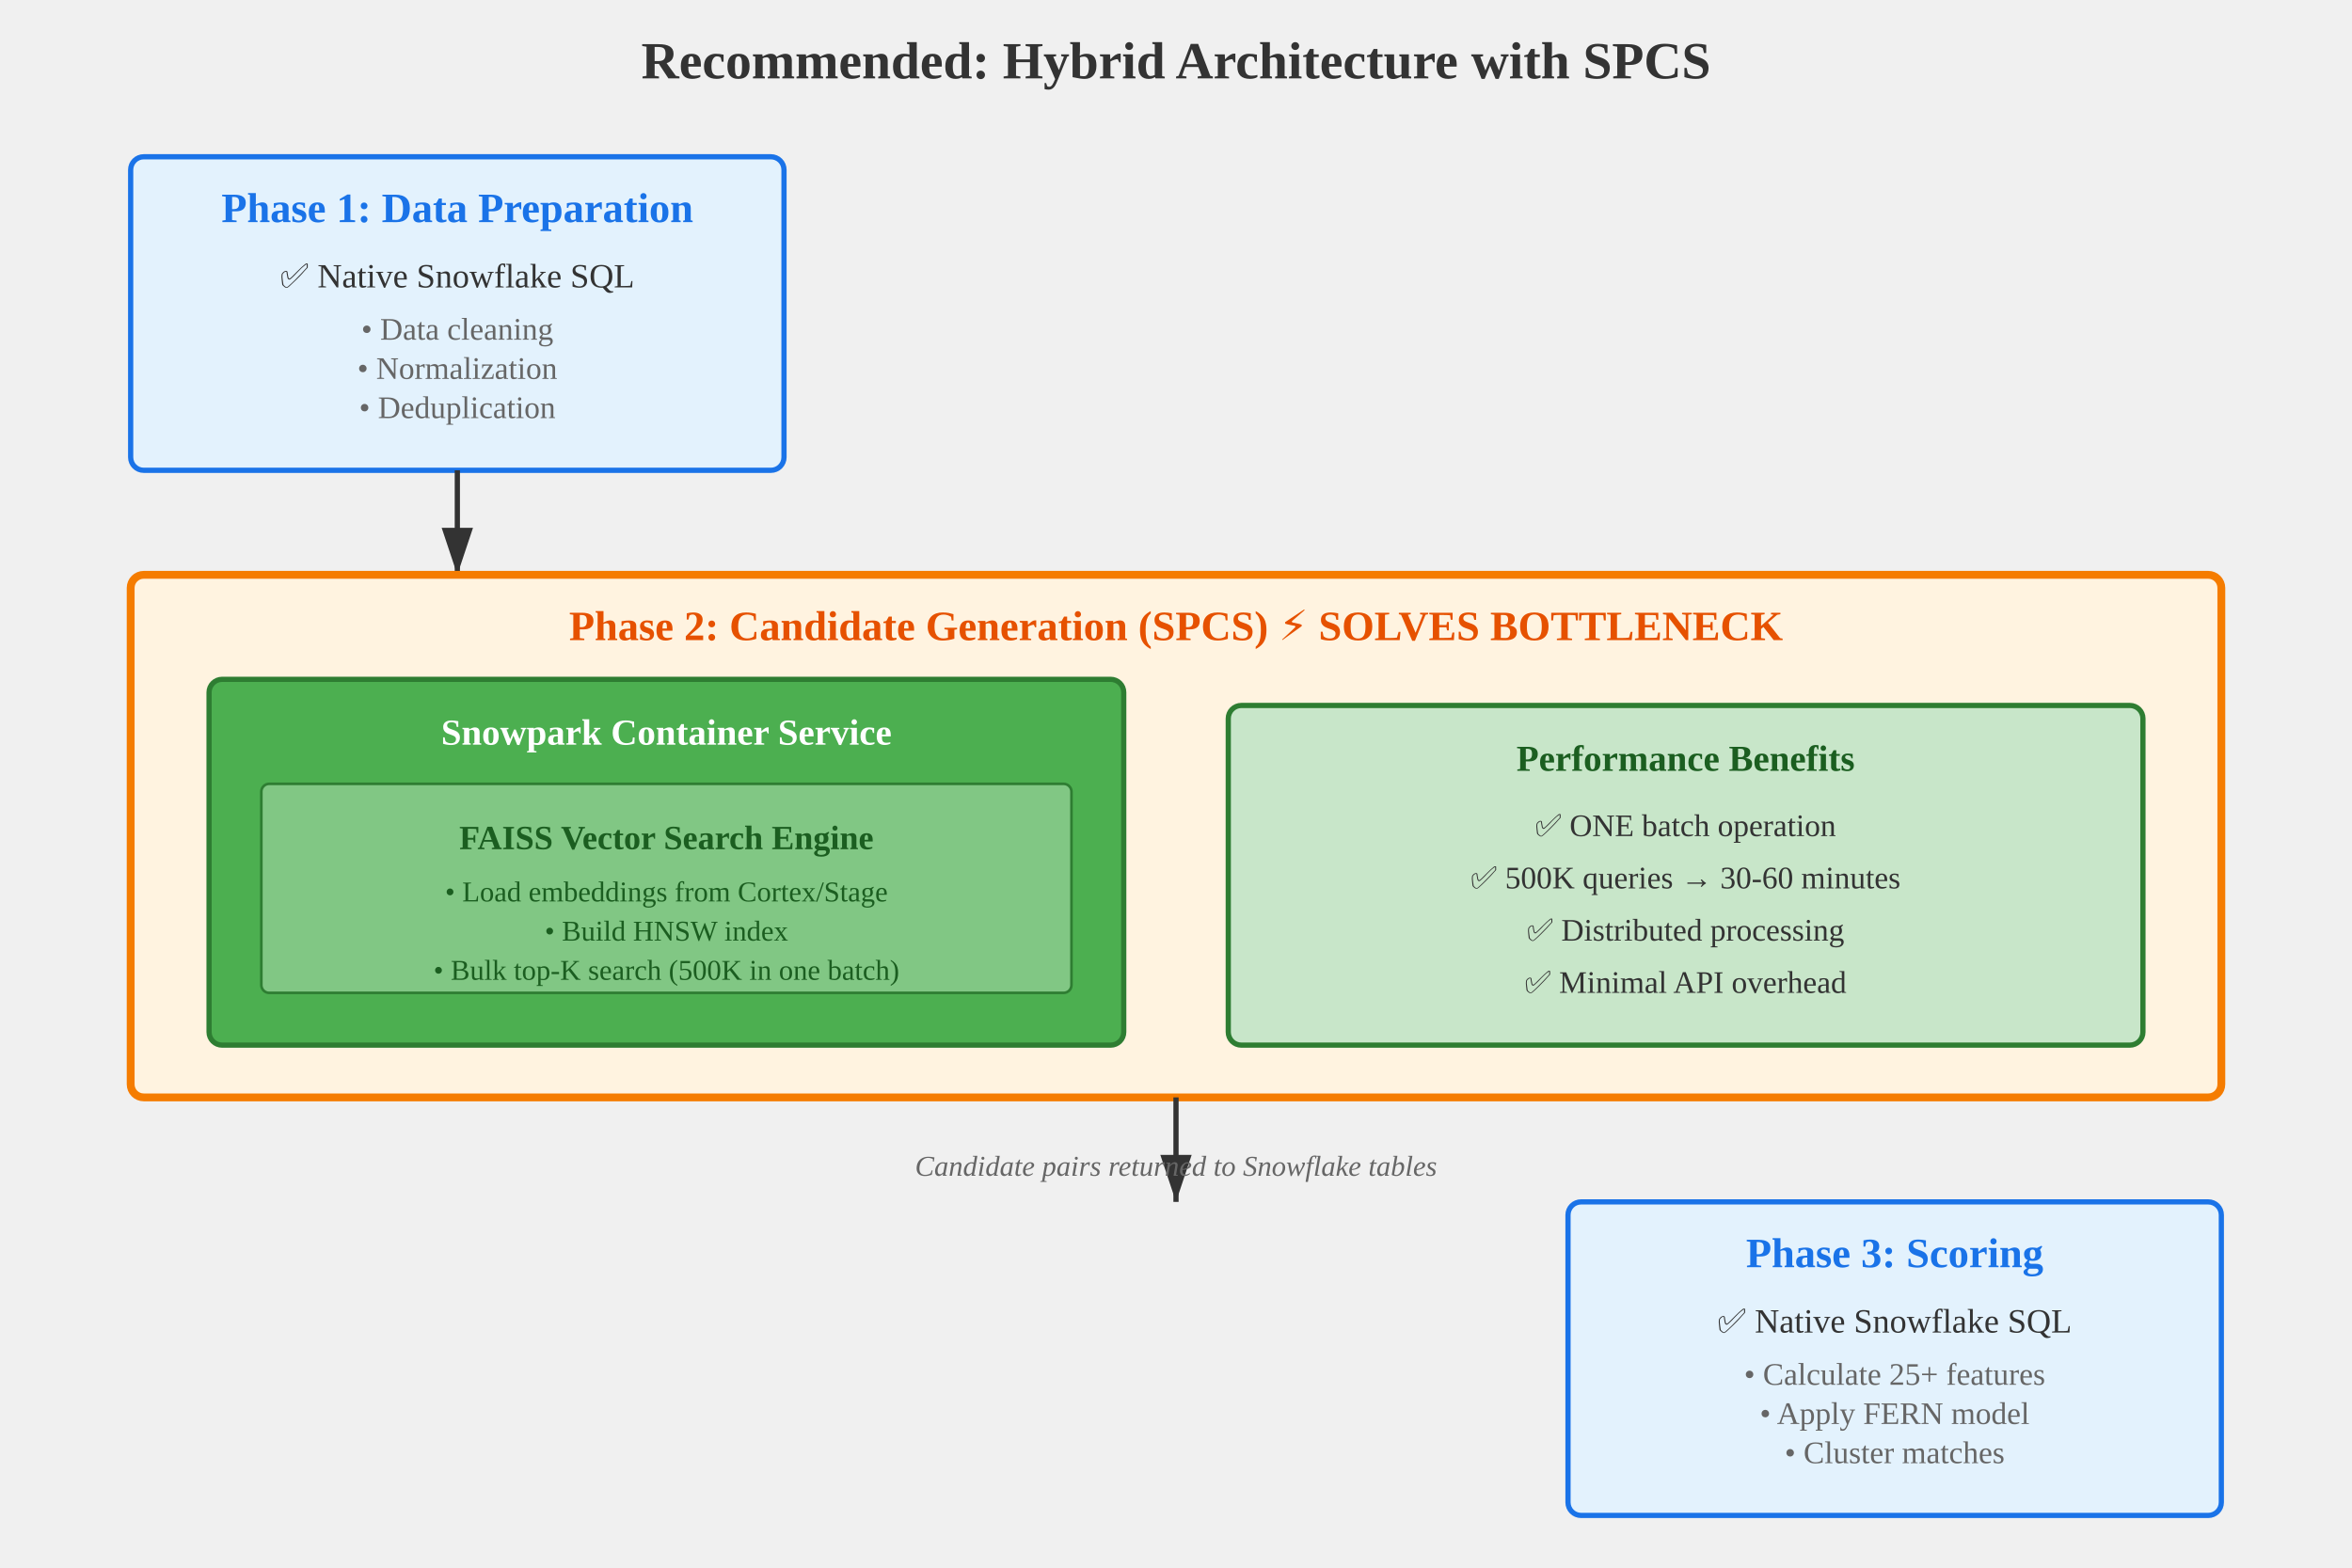
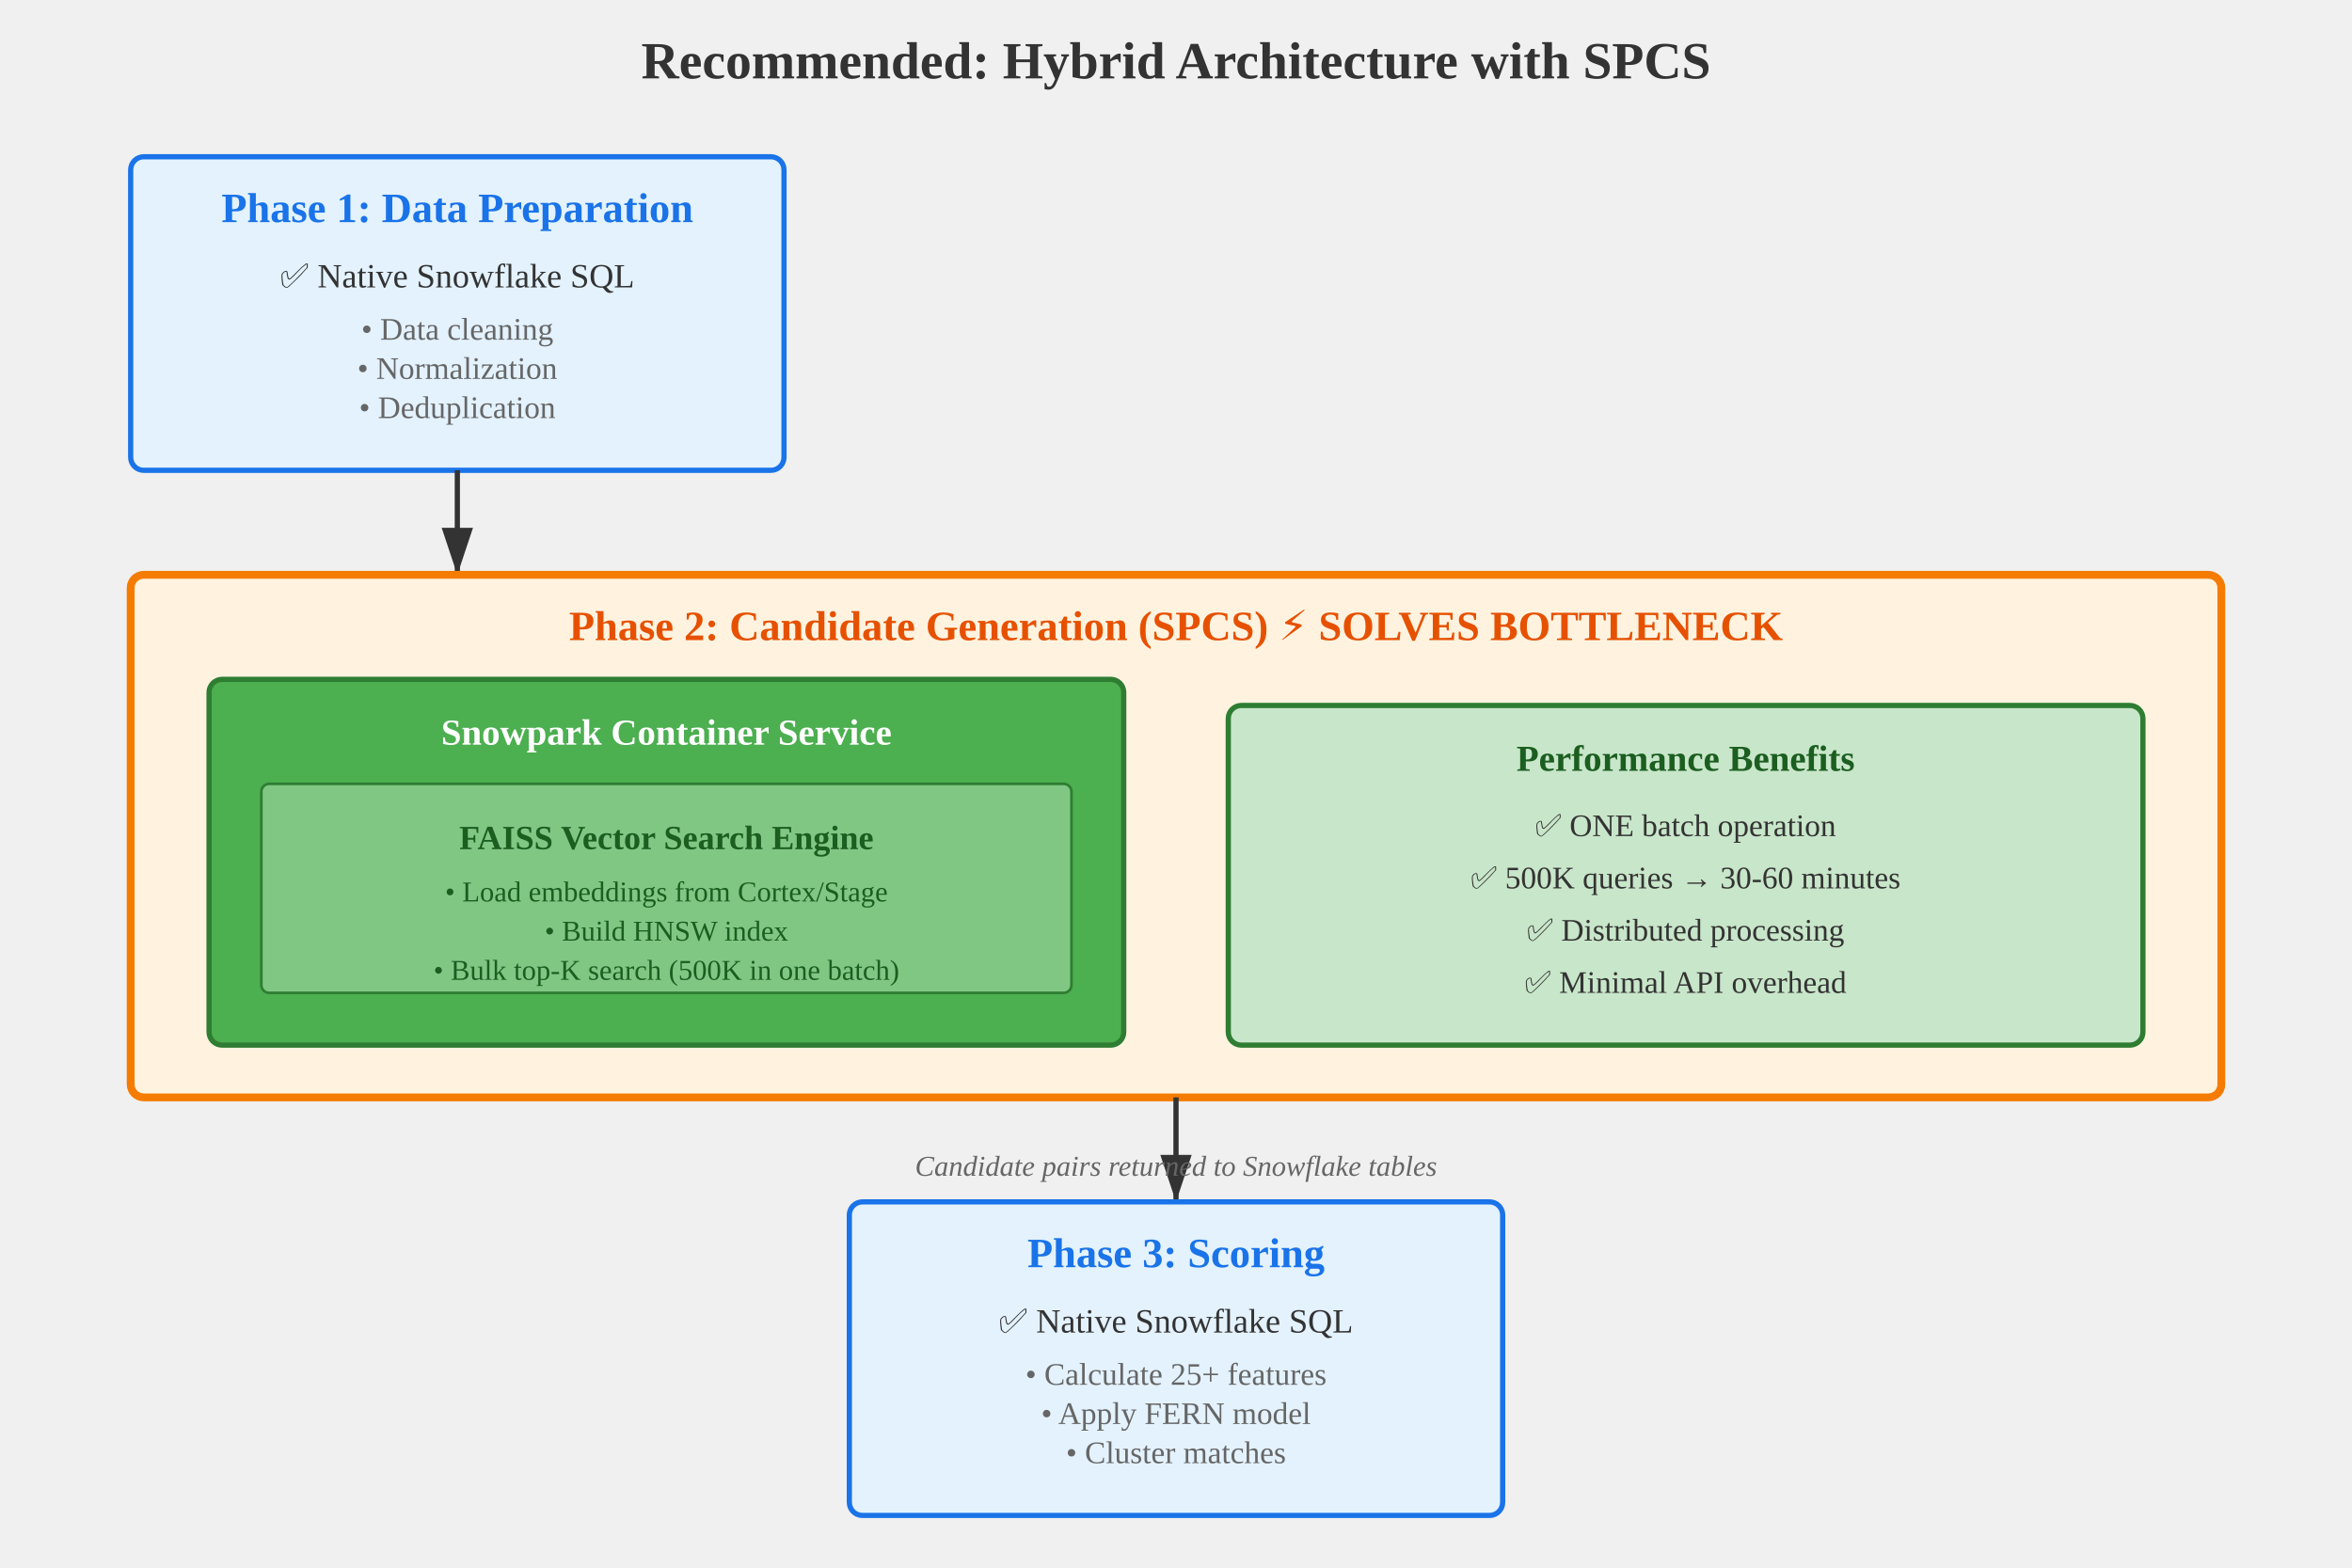
<svg xmlns="http://www.w3.org/2000/svg" viewBox="0 0 900 600">
  <text x="450" y="30" font-size="20" font-weight="bold" text-anchor="middle" fill="#333">Recommended: Hybrid Architecture with SPCS</text>
  <g id="phase1">
    <rect x="50" y="60" width="250" height="120" fill="#E3F2FD" stroke="#1A73E8" stroke-width="2" rx="5" />
    <text x="175" y="85" font-size="16" font-weight="bold" text-anchor="middle" fill="#1A73E8">Phase 1: Data Preparation</text>
    <text x="175" y="110" font-size="13" text-anchor="middle" fill="#333">✅ Native Snowflake SQL</text>
    <text x="175" y="130" font-size="12" text-anchor="middle" fill="#666">• Data cleaning</text>
    <text x="175" y="145" font-size="12" text-anchor="middle" fill="#666">• Normalization</text>
    <text x="175" y="160" font-size="12" text-anchor="middle" fill="#666">• Deduplication</text>
  </g>
  <path d="M 175 180 L 175 220" stroke="#333" stroke-width="2" fill="none" marker-end="url(#arrow)" />
  <g id="phase2">
    <rect x="50" y="220" width="800" height="200" fill="#FFF3E0" stroke="#F57C00" stroke-width="3" rx="5" />
    <text x="450" y="245" font-size="16" font-weight="bold" text-anchor="middle" fill="#E65100">Phase 2: Candidate Generation (SPCS) ⚡ SOLVES BOTTLENECK</text>
    <rect x="80" y="260" width="350" height="140" fill="#4CAF50" stroke="#2E7D32" stroke-width="2" rx="5" />
    <text x="255" y="285" font-size="14" font-weight="bold" text-anchor="middle" fill="white">Snowpark Container Service</text>
    <rect x="100" y="300" width="310" height="80" fill="#81C784" stroke="#2E7D32" stroke-width="1" rx="3" />
    <text x="255" y="325" font-size="13" font-weight="bold" text-anchor="middle" fill="#1B5E20">FAISS Vector Search Engine</text>
    <text x="255" y="345" font-size="11" text-anchor="middle" fill="#1B5E20">• Load embeddings from Cortex/Stage</text>
    <text x="255" y="360" font-size="11" text-anchor="middle" fill="#1B5E20">• Build HNSW index</text>
    <text x="255" y="375" font-size="11" text-anchor="middle" fill="#1B5E20">• Bulk top-K search (500K in one batch)</text>
    <rect x="470" y="270" width="350" height="130" fill="#C8E6C9" stroke="#2E7D32" stroke-width="2" rx="5" />
    <text x="645" y="295" font-size="14" font-weight="bold" text-anchor="middle" fill="#1B5E20">Performance Benefits</text>
    <text x="645" y="320" font-size="12" text-anchor="middle" fill="#333">✅ ONE batch operation</text>
    <text x="645" y="340" font-size="12" text-anchor="middle" fill="#333">✅ 500K queries → 30-60 minutes</text>
    <text x="645" y="360" font-size="12" text-anchor="middle" fill="#333">✅ Distributed processing</text>
    <text x="645" y="380" font-size="12" text-anchor="middle" fill="#333">✅ Minimal API overhead</text>
  </g>
  <path d="M 450 420 L 450 460" stroke="#333" stroke-width="2" fill="none" marker-end="url(#arrow)" />
  <g id="phase3">
-     <rect x="600" y="460" width="250" height="120" fill="#E3F2FD" stroke="#1A73E8" stroke-width="2" rx="5" />
-     <text x="725" y="485" font-size="16" font-weight="bold" text-anchor="middle" fill="#1A73E8">Phase 3: Scoring</text>
-     <text x="725" y="510" font-size="13" text-anchor="middle" fill="#333">✅ Native Snowflake SQL</text>
-     <text x="725" y="530" font-size="12" text-anchor="middle" fill="#666">• Calculate 25+ features</text>
-     <text x="725" y="545" font-size="12" text-anchor="middle" fill="#666">• Apply FERN model</text>
-     <text x="725" y="560" font-size="12" text-anchor="middle" fill="#666">• Cluster matches</text>
+     <rect x="325" y="460" width="250" height="120" fill="#E3F2FD" stroke="#1A73E8" stroke-width="2" rx="5" />
+     <text x="450" y="485" font-size="16" font-weight="bold" text-anchor="middle" fill="#1A73E8">Phase 3: Scoring</text>
+     <text x="450" y="510" font-size="13" text-anchor="middle" fill="#333">✅ Native Snowflake SQL</text>
+     <text x="450" y="530" font-size="12" text-anchor="middle" fill="#666">• Calculate 25+ features</text>
+     <text x="450" y="545" font-size="12" text-anchor="middle" fill="#666">• Apply FERN model</text>
+     <text x="450" y="560" font-size="12" text-anchor="middle" fill="#666">• Cluster matches</text>
  </g>
  <text x="450" y="450" font-size="11" font-style="italic" text-anchor="middle" fill="#666">Candidate pairs returned to Snowflake tables</text>
  <defs>
    <marker id="arrow" markerWidth="10" markerHeight="10" refX="9" refY="3" orient="auto" markerUnits="strokeWidth">
      <path d="M0,0 L0,6 L9,3 z" fill="#333" />
    </marker>
  </defs>
</svg>
